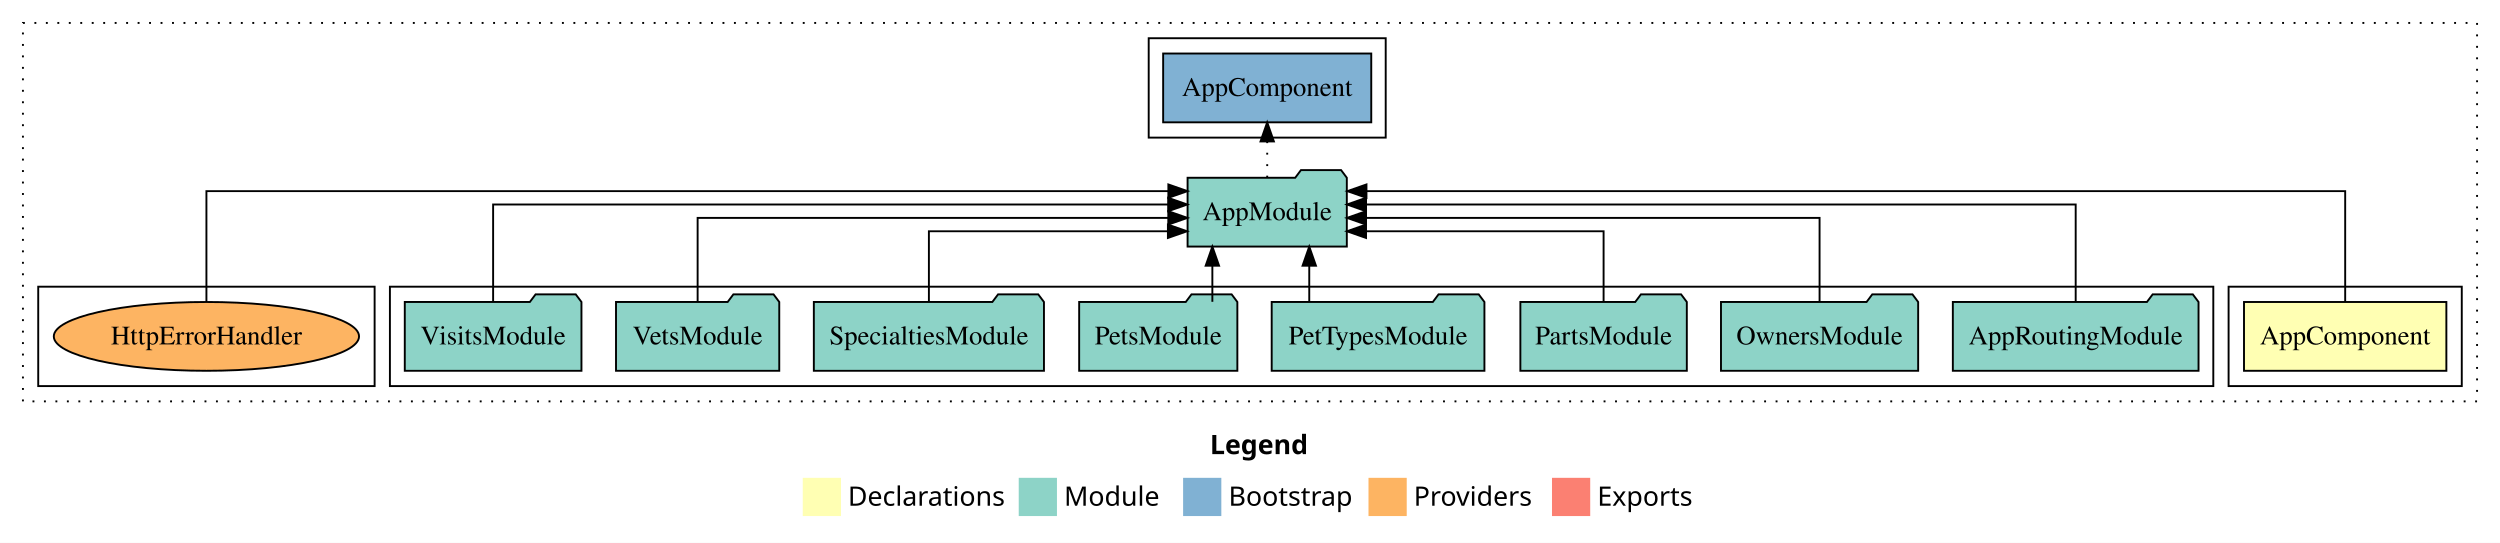
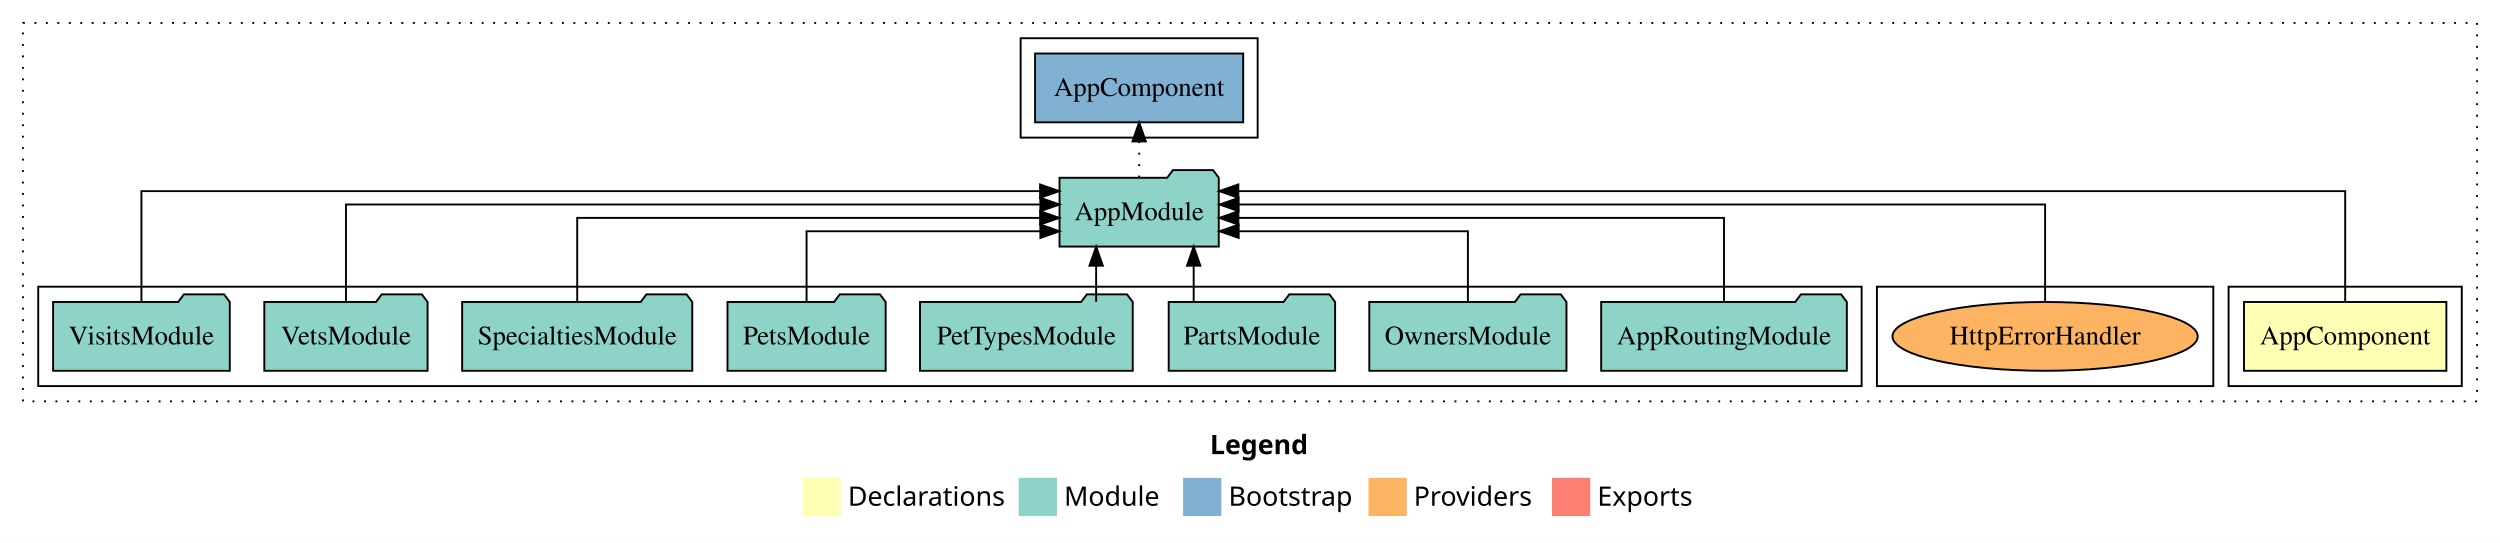
<svg xmlns="http://www.w3.org/2000/svg" width="1308pt" height="284pt" viewBox="0.00 0.00 1308.00 284.00">
  <g id="graph0" class="graph" transform="scale(1 1) rotate(0) translate(4 280)">
-     <polygon fill="#ffffff" stroke="transparent" points="-4,4 -4,-280 1304,-280 1304,4 -4,4" />
-     <text text-anchor="start" x="629.009" y="-42.4" font-family="sans-serif" font-weight="bold" font-size="14.00" fill="#000000">Legend</text>
+     <polygon fill="white" stroke="transparent" points="-4,4 -4,-280 1304,-280 1304,4 -4,4" />
+     <text text-anchor="start" x="629.01" y="-42.4" font-family="sans-serif" font-weight="bold" font-size="14.00">Legend</text>
    <polygon fill="#ffffb3" stroke="transparent" points="416,-10 416,-30 436,-30 436,-10 416,-10" />
-     <text text-anchor="start" x="439.629" y="-15.4" font-family="sans-serif" font-size="14.00" fill="#000000">  Declarations</text>
+     <text text-anchor="start" x="439.63" y="-15.4" font-family="sans-serif" font-size="14.00">  Declarations</text>
    <polygon fill="#8dd3c7" stroke="transparent" points="529,-10 529,-30 549,-30 549,-10 529,-10" />
-     <text text-anchor="start" x="552.725" y="-15.4" font-family="sans-serif" font-size="14.00" fill="#000000">  Module</text>
+     <text text-anchor="start" x="552.73" y="-15.4" font-family="sans-serif" font-size="14.00">  Module</text>
    <polygon fill="#80b1d3" stroke="transparent" points="615,-10 615,-30 635,-30 635,-10 615,-10" />
-     <text text-anchor="start" x="638.781" y="-15.4" font-family="sans-serif" font-size="14.00" fill="#000000">  Bootstrap</text>
+     <text text-anchor="start" x="638.78" y="-15.4" font-family="sans-serif" font-size="14.00">  Bootstrap</text>
    <polygon fill="#fdb462" stroke="transparent" points="712,-10 712,-30 732,-30 732,-10 712,-10" />
-     <text text-anchor="start" x="735.673" y="-15.4" font-family="sans-serif" font-size="14.00" fill="#000000">  Providers</text>
+     <text text-anchor="start" x="735.67" y="-15.4" font-family="sans-serif" font-size="14.00">  Providers</text>
    <polygon fill="#fb8072" stroke="transparent" points="808,-10 808,-30 828,-30 828,-10 808,-10" />
-     <text text-anchor="start" x="831.726" y="-15.4" font-family="sans-serif" font-size="14.00" fill="#000000">  Exports</text>
+     <text text-anchor="start" x="831.73" y="-15.4" font-family="sans-serif" font-size="14.00">  Exports</text>
    <g id="clust1" class="cluster">
-       <polygon fill="none" stroke="#000000" stroke-dasharray="1,5" points="8,-70 8,-268 1292,-268 1292,-70 8,-70" />
+       <polygon fill="none" stroke="black" stroke-dasharray="1,5" points="8,-70 8,-268 1292,-268 1292,-70 8,-70" />
    </g>
    <g id="clust2" class="cluster">
-       <polygon fill="none" stroke="#000000" points="1162,-78 1162,-130 1284,-130 1284,-78 1162,-78" />
+       <polygon fill="none" stroke="black" points="1162,-78 1162,-130 1284,-130 1284,-78 1162,-78" />
+     </g>
+     <g id="clust6" class="cluster">
+       <polygon fill="none" stroke="black" points="530,-208 530,-260 654,-260 654,-208 530,-208" />
+     </g>
+     <g id="clust7" class="cluster">
+       <polygon fill="none" stroke="black" points="978,-78 978,-130 1154,-130 1154,-78 978,-78" />
    </g>
    <g id="clust4" class="cluster">
-       <polygon fill="none" stroke="#000000" points="200,-78 200,-130 1154,-130 1154,-78 200,-78" />
-     </g>
-     <g id="clust6" class="cluster">
-       <polygon fill="none" stroke="#000000" points="597,-208 597,-260 721,-260 721,-208 597,-208" />
-     </g>
-     <g id="clust7" class="cluster">
-       <polygon fill="none" stroke="#000000" points="16,-78 16,-130 192,-130 192,-78 16,-78" />
+       <polygon fill="none" stroke="black" points="16,-78 16,-130 970,-130 970,-78 16,-78" />
    </g>
    <g id="node1" class="node">
-       <polygon fill="#ffffb3" stroke="#000000" points="1275.94,-122 1170.06,-122 1170.06,-86 1275.94,-86 1275.94,-122" />
-       <text text-anchor="middle" x="1223" y="-99.8" font-family="Times,serif" font-size="14.00" fill="#000000">AppComponent</text>
+       <polygon fill="#ffffb3" stroke="black" points="1275.94,-122 1170.06,-122 1170.06,-86 1275.94,-86 1275.94,-122" />
+       <text text-anchor="middle" x="1223" y="-99.8" font-family="Times,serif" font-size="14.00">AppComponent</text>
    </g>
    <g id="node2" class="node">
-       <polygon fill="#8dd3c7" stroke="#000000" points="700.657,-187 697.657,-191 676.657,-191 673.657,-187 617.343,-187 617.343,-151 700.657,-151 700.657,-187" />
-       <text text-anchor="middle" x="659" y="-164.8" font-family="Times,serif" font-size="14.00" fill="#000000">AppModule</text>
+       <polygon fill="#8dd3c7" stroke="black" points="633.66,-187 630.66,-191 609.66,-191 606.66,-187 550.34,-187 550.34,-151 633.66,-151 633.66,-187" />
+       <text text-anchor="middle" x="592" y="-164.8" font-family="Times,serif" font-size="14.00">AppModule</text>
    </g>
    <g id="edge1" class="edge">
-       <path fill="none" stroke="#000000" d="M1223,-122.011C1223,-144.485 1223,-180 1223,-180 1223,-180 710.931,-180 710.931,-180" />
-       <polygon fill="#000000" stroke="#000000" points="710.931,-176.5 700.931,-180 710.931,-183.5 710.931,-176.5" />
+       <path fill="none" stroke="black" d="M1223,-122.01C1223,-144.49 1223,-180 1223,-180 1223,-180 643.89,-180 643.89,-180" />
+       <polygon fill="black" stroke="black" points="643.89,-176.5 633.89,-180 643.89,-183.5 643.89,-176.5" />
    </g>
    <g id="node11" class="node">
-       <polygon fill="#80b1d3" stroke="#000000" points="713.439,-252 604.561,-252 604.561,-216 713.439,-216 713.439,-252" />
-       <text text-anchor="middle" x="659" y="-229.8" font-family="Times,serif" font-size="14.00" fill="#000000">AppComponent </text>
+       <polygon fill="#80b1d3" stroke="black" points="646.44,-252 537.56,-252 537.56,-216 646.44,-216 646.44,-252" />
+       <text text-anchor="middle" x="592" y="-229.8" font-family="Times,serif" font-size="14.00">AppComponent </text>
    </g>
    <g id="edge10" class="edge">
-       <path fill="none" stroke="#000000" stroke-dasharray="1,5" d="M659,-187.106C659,-187.106 659,-205.991 659,-205.991" />
-       <polygon fill="#000000" stroke="#000000" points="655.5,-205.991 659,-215.991 662.5,-205.991 655.5,-205.991" />
+       <path fill="none" stroke="black" stroke-dasharray="1,5" d="M592,-187.11C592,-187.11 592,-205.99 592,-205.99" />
+       <polygon fill="black" stroke="black" points="588.5,-205.99 592,-215.99 595.5,-205.99 588.5,-205.99" />
    </g>
    <g id="node3" class="node">
-       <polygon fill="#8dd3c7" stroke="#000000" points="1146.274,-122 1143.274,-126 1122.274,-126 1119.274,-122 1017.726,-122 1017.726,-86 1146.274,-86 1146.274,-122" />
-       <text text-anchor="middle" x="1082" y="-99.8" font-family="Times,serif" font-size="14.00" fill="#000000">AppRoutingModule</text>
+       <polygon fill="#8dd3c7" stroke="black" points="962.27,-122 959.27,-126 938.27,-126 935.27,-122 833.73,-122 833.73,-86 962.27,-86 962.27,-122" />
+       <text text-anchor="middle" x="898" y="-99.8" font-family="Times,serif" font-size="14.00">AppRoutingModule</text>
    </g>
    <g id="edge2" class="edge">
-       <path fill="none" stroke="#000000" d="M1082,-122.129C1082,-142.572 1082,-173 1082,-173 1082,-173 710.716,-173 710.716,-173" />
-       <polygon fill="#000000" stroke="#000000" points="710.717,-169.5 700.716,-173 710.716,-176.5 710.717,-169.5" />
+       <path fill="none" stroke="black" d="M898,-122.27C898,-140.56 898,-166 898,-166 898,-166 643.91,-166 643.91,-166" />
+       <polygon fill="black" stroke="black" points="643.91,-162.5 633.91,-166 643.91,-169.5 643.91,-162.5" />
    </g>
    <g id="node4" class="node">
-       <polygon fill="#8dd3c7" stroke="#000000" points="999.583,-122 996.583,-126 975.583,-126 972.583,-122 896.417,-122 896.417,-86 999.583,-86 999.583,-122" />
-       <text text-anchor="middle" x="948" y="-99.8" font-family="Times,serif" font-size="14.00" fill="#000000">OwnersModule</text>
+       <polygon fill="#8dd3c7" stroke="black" points="815.58,-122 812.58,-126 791.58,-126 788.58,-122 712.42,-122 712.42,-86 815.58,-86 815.58,-122" />
+       <text text-anchor="middle" x="764" y="-99.8" font-family="Times,serif" font-size="14.00">OwnersModule</text>
    </g>
    <g id="edge3" class="edge">
-       <path fill="none" stroke="#000000" d="M948,-122.267C948,-140.555 948,-166 948,-166 948,-166 710.714,-166 710.714,-166" />
-       <polygon fill="#000000" stroke="#000000" points="710.715,-162.5 700.714,-166 710.714,-169.5 710.715,-162.5" />
+       <path fill="none" stroke="black" d="M764,-122.01C764,-138.05 764,-159 764,-159 764,-159 644.08,-159 644.08,-159" />
+       <polygon fill="black" stroke="black" points="644.08,-155.5 634.08,-159 644.08,-162.5 644.08,-155.5" />
    </g>
    <g id="node5" class="node">
-       <polygon fill="#8dd3c7" stroke="#000000" points="878.544,-122 875.544,-126 854.544,-126 851.544,-122 791.456,-122 791.456,-86 878.544,-86 878.544,-122" />
-       <text text-anchor="middle" x="835" y="-99.8" font-family="Times,serif" font-size="14.00" fill="#000000">PartsModule</text>
+       <polygon fill="#8dd3c7" stroke="black" points="694.54,-122 691.54,-126 670.54,-126 667.54,-122 607.46,-122 607.46,-86 694.54,-86 694.54,-122" />
+       <text text-anchor="middle" x="651" y="-99.8" font-family="Times,serif" font-size="14.00">PartsModule</text>
    </g>
    <g id="edge4" class="edge">
-       <path fill="none" stroke="#000000" d="M835,-122.009C835,-138.049 835,-159 835,-159 835,-159 710.71,-159 710.71,-159" />
-       <polygon fill="#000000" stroke="#000000" points="710.71,-155.5 700.71,-159 710.71,-162.5 710.71,-155.5" />
+       <path fill="none" stroke="black" d="M620.53,-122.11C620.53,-122.11 620.53,-140.99 620.53,-140.99" />
+       <polygon fill="black" stroke="black" points="617.03,-140.99 620.53,-150.99 624.03,-140.99 617.03,-140.99" />
    </g>
    <g id="node6" class="node">
-       <polygon fill="#8dd3c7" stroke="#000000" points="772.65,-122 769.65,-126 748.65,-126 745.65,-122 661.35,-122 661.35,-86 772.65,-86 772.65,-122" />
-       <text text-anchor="middle" x="717" y="-99.8" font-family="Times,serif" font-size="14.00" fill="#000000">PetTypesModule</text>
+       <polygon fill="#8dd3c7" stroke="black" points="588.65,-122 585.65,-126 564.65,-126 561.65,-122 477.35,-122 477.35,-86 588.65,-86 588.65,-122" />
+       <text text-anchor="middle" x="533" y="-99.8" font-family="Times,serif" font-size="14.00">PetTypesModule</text>
    </g>
    <g id="edge5" class="edge">
-       <path fill="none" stroke="#000000" d="M681.002,-122.106C681.002,-122.106 681.002,-140.991 681.002,-140.991" />
-       <polygon fill="#000000" stroke="#000000" points="677.502,-140.991 681.002,-150.991 684.502,-140.991 677.502,-140.991" />
+       <path fill="none" stroke="black" d="M569.5,-122.11C569.5,-122.11 569.5,-140.99 569.5,-140.99" />
+       <polygon fill="black" stroke="black" points="566,-140.99 569.5,-150.99 573,-140.99 566,-140.99" />
    </g>
    <g id="node7" class="node">
-       <polygon fill="#8dd3c7" stroke="#000000" points="643.382,-122 640.382,-126 619.382,-126 616.382,-122 560.618,-122 560.618,-86 643.382,-86 643.382,-122" />
-       <text text-anchor="middle" x="602" y="-99.8" font-family="Times,serif" font-size="14.00" fill="#000000">PetsModule</text>
+       <polygon fill="#8dd3c7" stroke="black" points="459.38,-122 456.38,-126 435.38,-126 432.38,-122 376.62,-122 376.62,-86 459.38,-86 459.38,-122" />
+       <text text-anchor="middle" x="418" y="-99.8" font-family="Times,serif" font-size="14.00">PetsModule</text>
    </g>
    <g id="edge6" class="edge">
-       <path fill="none" stroke="#000000" d="M630.307,-122.106C630.307,-122.106 630.307,-140.991 630.307,-140.991" />
-       <polygon fill="#000000" stroke="#000000" points="626.807,-140.991 630.307,-150.991 633.807,-140.991 626.807,-140.991" />
+       <path fill="none" stroke="black" d="M418,-122.01C418,-138.05 418,-159 418,-159 418,-159 540.32,-159 540.32,-159" />
+       <polygon fill="black" stroke="black" points="540.32,-162.5 550.32,-159 540.32,-155.5 540.32,-162.5" />
    </g>
    <g id="node8" class="node">
-       <polygon fill="#8dd3c7" stroke="#000000" points="542.198,-122 539.198,-126 518.198,-126 515.198,-122 421.802,-122 421.802,-86 542.198,-86 542.198,-122" />
-       <text text-anchor="middle" x="482" y="-99.8" font-family="Times,serif" font-size="14.00" fill="#000000">SpecialtiesModule</text>
+       <polygon fill="#8dd3c7" stroke="black" points="358.2,-122 355.2,-126 334.2,-126 331.2,-122 237.8,-122 237.8,-86 358.2,-86 358.2,-122" />
+       <text text-anchor="middle" x="298" y="-99.8" font-family="Times,serif" font-size="14.00">SpecialtiesModule</text>
    </g>
    <g id="edge7" class="edge">
-       <path fill="none" stroke="#000000" d="M482,-122.009C482,-138.049 482,-159 482,-159 482,-159 607.053,-159 607.053,-159" />
-       <polygon fill="#000000" stroke="#000000" points="607.053,-162.5 617.053,-159 607.053,-155.5 607.053,-162.5" />
+       <path fill="none" stroke="black" d="M298,-122.27C298,-140.56 298,-166 298,-166 298,-166 540.19,-166 540.19,-166" />
+       <polygon fill="black" stroke="black" points="540.19,-169.5 550.19,-166 540.19,-162.5 540.19,-169.5" />
    </g>
    <g id="node9" class="node">
-       <polygon fill="#8dd3c7" stroke="#000000" points="403.707,-122 400.707,-126 379.707,-126 376.707,-122 318.293,-122 318.293,-86 403.707,-86 403.707,-122" />
-       <text text-anchor="middle" x="361" y="-99.8" font-family="Times,serif" font-size="14.00" fill="#000000">VetsModule</text>
+       <polygon fill="#8dd3c7" stroke="black" points="219.71,-122 216.71,-126 195.71,-126 192.71,-122 134.29,-122 134.29,-86 219.71,-86 219.71,-122" />
+       <text text-anchor="middle" x="177" y="-99.8" font-family="Times,serif" font-size="14.00">VetsModule</text>
    </g>
    <g id="edge8" class="edge">
-       <path fill="none" stroke="#000000" d="M361,-122.267C361,-140.555 361,-166 361,-166 361,-166 607.251,-166 607.251,-166" />
-       <polygon fill="#000000" stroke="#000000" points="607.251,-169.5 617.251,-166 607.251,-162.5 607.251,-169.5" />
+       <path fill="none" stroke="black" d="M177,-122.13C177,-142.57 177,-173 177,-173 177,-173 540.31,-173 540.31,-173" />
+       <polygon fill="black" stroke="black" points="540.31,-176.5 550.31,-173 540.31,-169.5 540.31,-176.5" />
    </g>
    <g id="node10" class="node">
-       <polygon fill="#8dd3c7" stroke="#000000" points="300.218,-122 297.218,-126 276.218,-126 273.218,-122 207.782,-122 207.782,-86 300.218,-86 300.218,-122" />
-       <text text-anchor="middle" x="254" y="-99.8" font-family="Times,serif" font-size="14.00" fill="#000000">VisitsModule</text>
+       <polygon fill="#8dd3c7" stroke="black" points="116.22,-122 113.22,-126 92.22,-126 89.22,-122 23.78,-122 23.78,-86 116.22,-86 116.22,-122" />
+       <text text-anchor="middle" x="70" y="-99.8" font-family="Times,serif" font-size="14.00">VisitsModule</text>
    </g>
    <g id="edge9" class="edge">
-       <path fill="none" stroke="#000000" d="M254,-122.129C254,-142.572 254,-173 254,-173 254,-173 607.183,-173 607.183,-173" />
-       <polygon fill="#000000" stroke="#000000" points="607.183,-176.5 617.183,-173 607.183,-169.5 607.183,-176.5" />
+       <path fill="none" stroke="black" d="M70,-122.01C70,-144.49 70,-180 70,-180 70,-180 540.16,-180 540.16,-180" />
+       <polygon fill="black" stroke="black" points="540.16,-183.5 550.16,-180 540.16,-176.5 540.16,-183.5" />
    </g>
    <g id="node12" class="node">
-       <ellipse fill="#fdb462" stroke="#000000" cx="104" cy="-104" rx="79.853" ry="18" />
-       <text text-anchor="middle" x="104" y="-99.8" font-family="Times,serif" font-size="14.00" fill="#000000">HttpErrorHandler</text>
+       <ellipse fill="#fdb462" stroke="black" cx="1066" cy="-104" rx="79.85" ry="18" />
+       <text text-anchor="middle" x="1066" y="-99.8" font-family="Times,serif" font-size="14.00">HttpErrorHandler</text>
    </g>
    <g id="edge11" class="edge">
-       <path fill="none" stroke="#000000" d="M104,-122.011C104,-144.485 104,-180 104,-180 104,-180 607.285,-180 607.285,-180" />
-       <polygon fill="#000000" stroke="#000000" points="607.285,-183.5 617.285,-180 607.285,-176.5 607.285,-183.5" />
+       <path fill="none" stroke="black" d="M1066,-122.13C1066,-142.57 1066,-173 1066,-173 1066,-173 644.06,-173 644.06,-173" />
+       <polygon fill="black" stroke="black" points="644.06,-169.5 634.06,-173 644.06,-176.5 644.06,-169.5" />
    </g>
  </g>
</svg>
